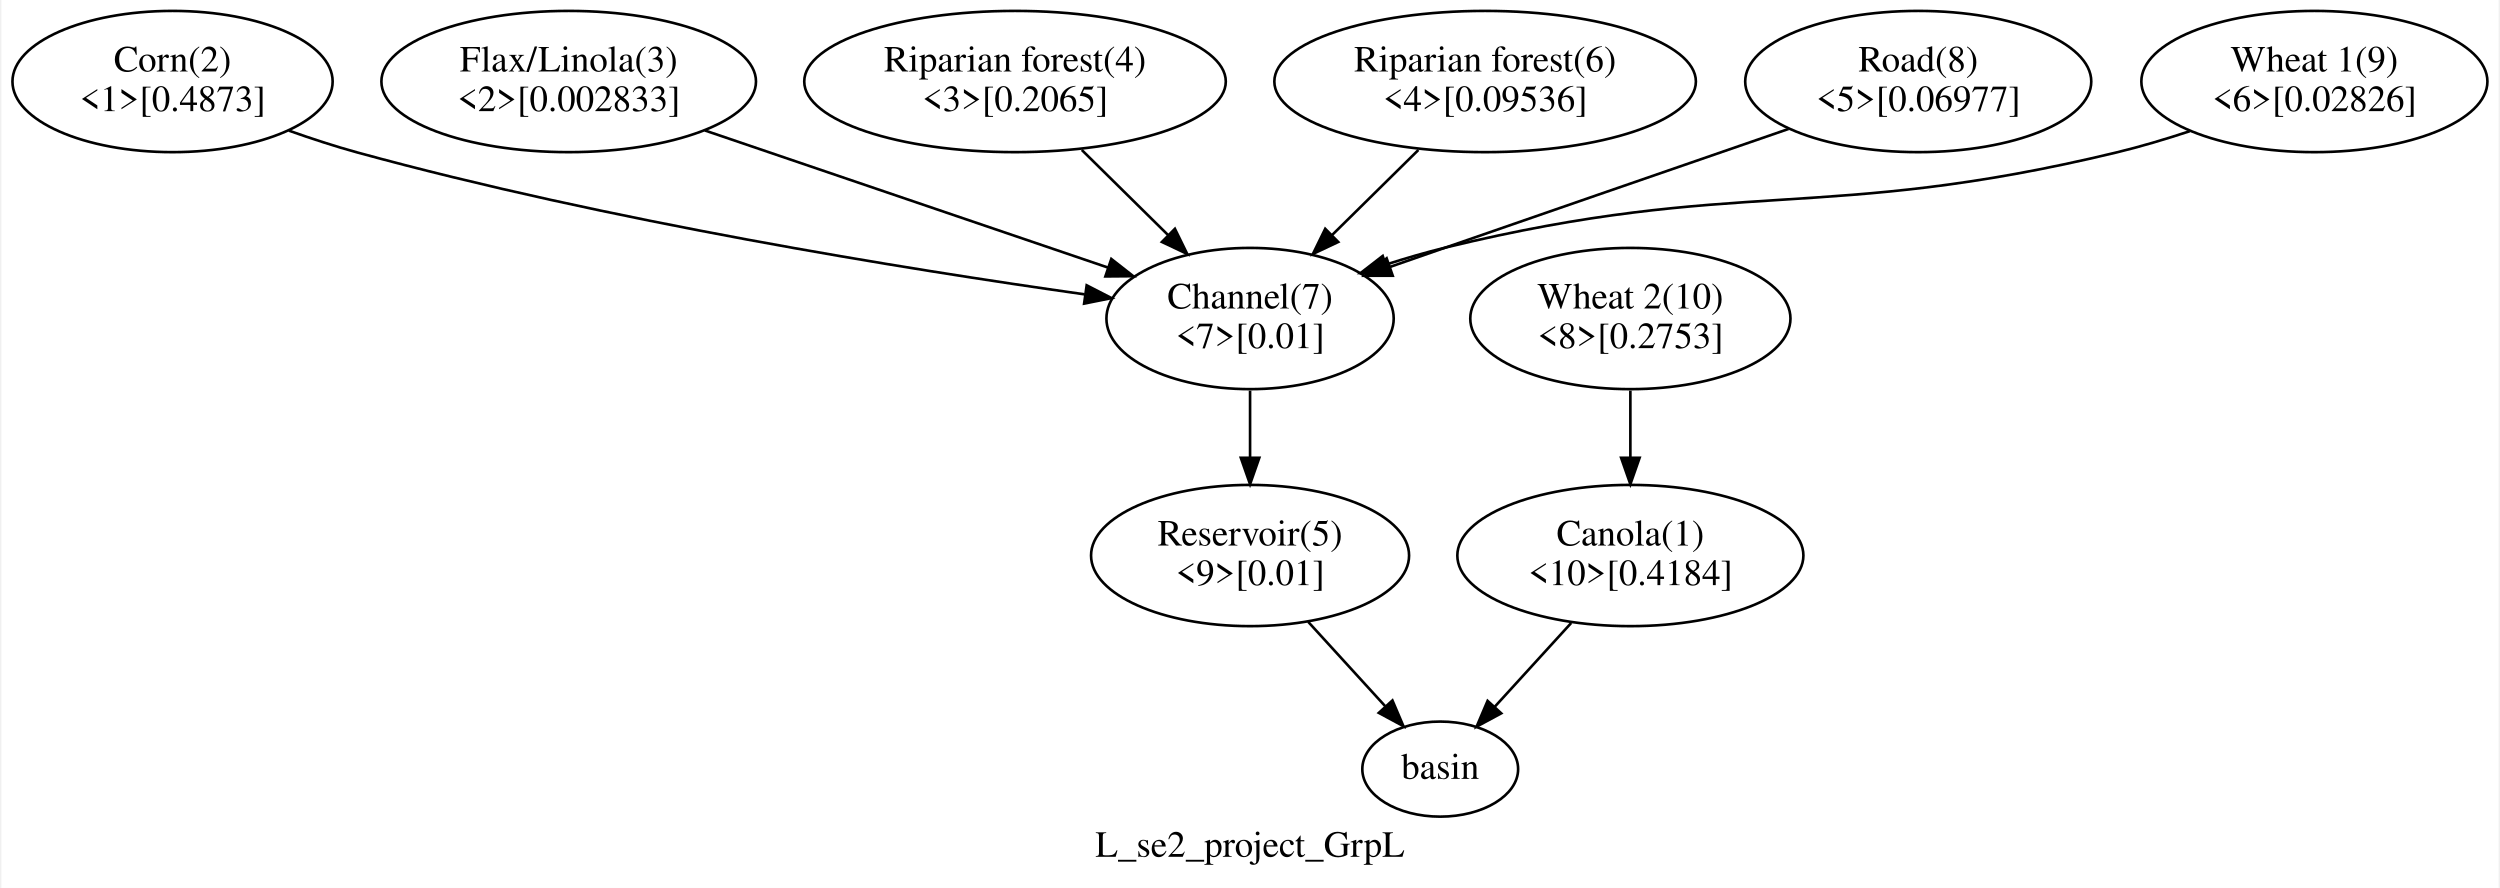
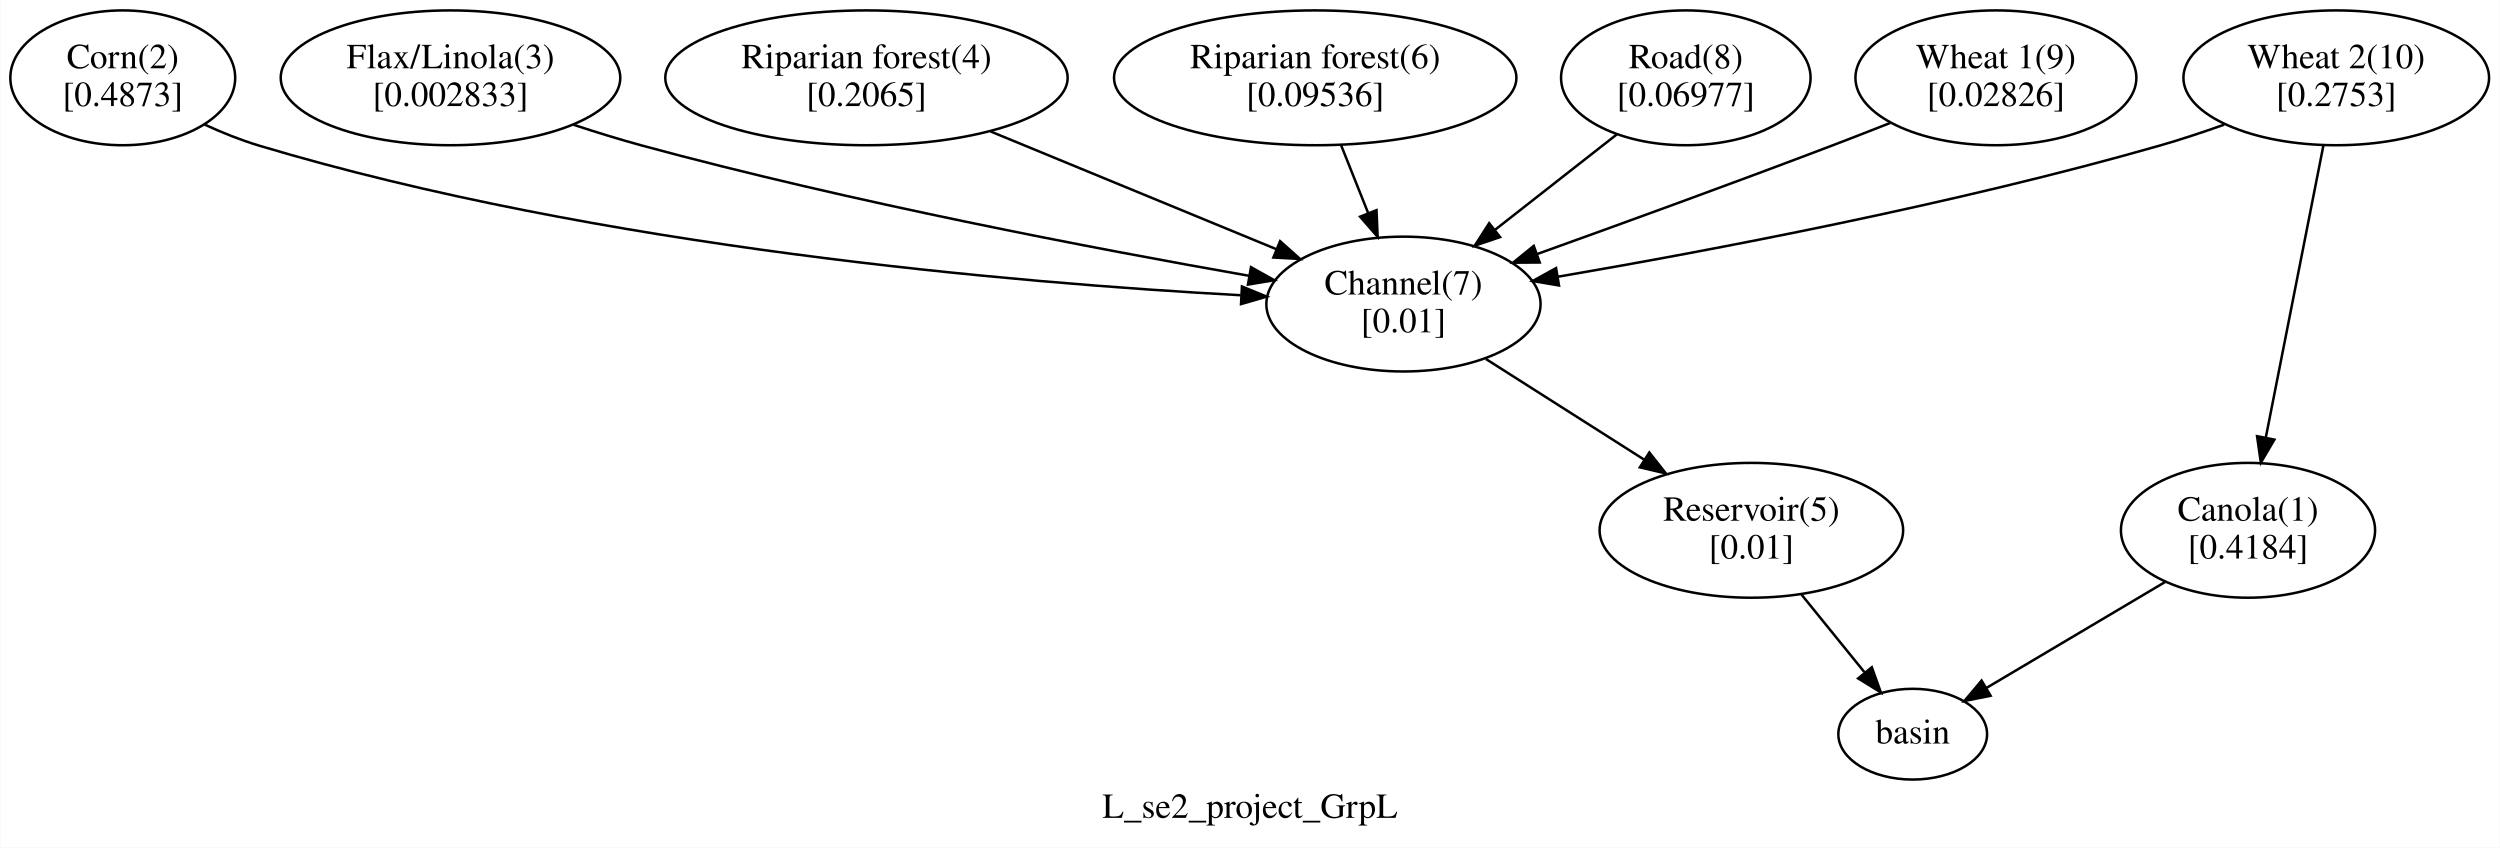
- <svg xmlns="http://www.w3.org/2000/svg" width="946pt" height="336pt" viewBox="0.00 0.00 945.57 336.22">
+ <svg xmlns="http://www.w3.org/2000/svg" width="991pt" height="336pt" viewBox="0.00 0.00 991.36 336.22">
  <g id="graph0" class="graph" transform="scale(1 1) rotate(0) translate(4 332.22)">
-     <polygon fill="white" stroke="transparent" points="-4,4 -4,-332.22 941.57,-332.22 941.57,4 -4,4" />
-     <text text-anchor="middle" x="468.79" y="-7.8" font-family="Times,serif" font-size="14.00">L_se2_project_GrpL</text>
+     <polygon fill="white" stroke="transparent" points="-4,4 -4,-332.22 987.36,-332.22 987.36,4 -4,4" />
+     <text text-anchor="middle" x="491.68" y="-7.8" font-family="Times,serif" font-size="14.00">L_se2_project_GrpL</text>
    <g id="node1" class="node">
-       <ellipse fill="none" stroke="black" cx="60.81" cy="-301.35" rx="60.62" ry="26.74" />
-       <text text-anchor="middle" x="60.81" y="-305.15" font-family="Times,serif" font-size="14.00">Corn(2)</text>
-       <text text-anchor="middle" x="60.81" y="-290.15" font-family="Times,serif" font-size="14.00">&lt;1&gt;[0.4873]</text>
+       <ellipse fill="none" stroke="black" cx="44.55" cy="-301.35" rx="44.6" ry="26.74" />
+       <text text-anchor="middle" x="44.55" y="-305.15" font-family="Times,serif" font-size="14.00">Corn(2)</text>
+       <text text-anchor="middle" x="44.55" y="-290.15" font-family="Times,serif" font-size="14.00">[0.4873]</text>
    </g>
    <g id="node2" class="node">
-       <ellipse fill="none" stroke="black" cx="468.81" cy="-211.61" rx="54.39" ry="26.74" />
-       <text text-anchor="middle" x="468.81" y="-215.41" font-family="Times,serif" font-size="14.00">Channel(7)</text>
-       <text text-anchor="middle" x="468.81" y="-200.41" font-family="Times,serif" font-size="14.00">&lt;7&gt;[0.01]</text>
+       <ellipse fill="none" stroke="black" cx="552.55" cy="-211.61" rx="54.39" ry="26.74" />
+       <text text-anchor="middle" x="552.55" y="-215.41" font-family="Times,serif" font-size="14.00">Channel(7)</text>
+       <text text-anchor="middle" x="552.55" y="-200.41" font-family="Times,serif" font-size="14.00">[0.01]</text>
    </g>
    <g id="edge1" class="edge">
-       <path fill="none" stroke="black" d="M104.87,-282.75C113.39,-279.73 122.31,-276.81 130.81,-274.48 225.35,-248.57 337.78,-230.43 406.18,-220.76" />
-       <polygon fill="black" stroke="black" points="406.94,-224.19 416.36,-219.34 405.97,-217.26 406.94,-224.19" />
+       <path fill="none" stroke="black" d="M77.02,-282.8C83.97,-279.61 91.38,-276.63 98.55,-274.48 233.42,-234.07 398.81,-219.96 488.05,-215.11" />
+       <polygon fill="black" stroke="black" points="488.48,-218.59 498.28,-214.57 488.12,-211.6 488.48,-218.59" />
    </g>
    <g id="node3" class="node">
-       <ellipse fill="none" stroke="black" cx="468.81" cy="-121.87" rx="60.21" ry="26.74" />
-       <text text-anchor="middle" x="468.81" y="-125.67" font-family="Times,serif" font-size="14.00">Reservoir(5)</text>
-       <text text-anchor="middle" x="468.81" y="-110.67" font-family="Times,serif" font-size="14.00">&lt;9&gt;[0.01]</text>
+       <ellipse fill="none" stroke="black" cx="690.55" cy="-121.87" rx="60.21" ry="26.74" />
+       <text text-anchor="middle" x="690.55" y="-125.67" font-family="Times,serif" font-size="14.00">Reservoir(5)</text>
+       <text text-anchor="middle" x="690.55" y="-110.67" font-family="Times,serif" font-size="14.00">[0.01]</text>
    </g>
    <g id="edge2" class="edge">
-       <path fill="none" stroke="black" d="M468.81,-184.29C468.81,-176.32 468.81,-167.43 468.81,-158.94" />
-       <polygon fill="black" stroke="black" points="472.31,-158.87 468.81,-148.87 465.31,-158.87 472.31,-158.87" />
+       <path fill="none" stroke="black" d="M585.25,-189.82C604,-177.9 627.74,-162.8 647.93,-149.96" />
+       <polygon fill="black" stroke="black" points="650.08,-152.75 656.64,-144.43 646.32,-146.84 650.08,-152.75" />
    </g>
    <g id="node7" class="node">
-       <ellipse fill="none" stroke="black" cx="540.81" cy="-41" rx="29.5" ry="18" />
-       <text text-anchor="middle" x="540.81" y="-37.3" font-family="Times,serif" font-size="14.00">basin</text>
+       <ellipse fill="none" stroke="black" cx="754.55" cy="-41" rx="29.5" ry="18" />
+       <text text-anchor="middle" x="754.55" y="-37.3" font-family="Times,serif" font-size="14.00">basin</text>
    </g>
    <g id="edge6" class="edge">
-       <path fill="none" stroke="black" d="M490.8,-96.78C500.07,-86.63 510.81,-74.87 519.95,-64.85" />
-       <polygon fill="black" stroke="black" points="522.72,-67 526.88,-57.26 517.55,-62.29 522.72,-67" />
+       <path fill="none" stroke="black" d="M710.45,-96.35C718.39,-86.55 727.51,-75.32 735.38,-65.62" />
+       <polygon fill="black" stroke="black" points="738.33,-67.54 741.92,-57.56 732.9,-63.12 738.33,-67.54" />
    </g>
    <g id="node4" class="node">
-       <ellipse fill="none" stroke="black" cx="210.81" cy="-301.35" rx="70.92" ry="26.74" />
-       <text text-anchor="middle" x="210.81" y="-305.15" font-family="Times,serif" font-size="14.00">Flax/Linola(3)</text>
-       <text text-anchor="middle" x="210.81" y="-290.15" font-family="Times,serif" font-size="14.00">&lt;2&gt;[0.002833]</text>
+       <ellipse fill="none" stroke="black" cx="174.55" cy="-301.35" rx="67.35" ry="26.74" />
+       <text text-anchor="middle" x="174.55" y="-305.15" font-family="Times,serif" font-size="14.00">Flax/Linola(3)</text>
+       <text text-anchor="middle" x="174.55" y="-290.15" font-family="Times,serif" font-size="14.00">[0.002833]</text>
    </g>
    <g id="edge3" class="edge">
-       <path fill="none" stroke="black" d="M262.4,-282.81C306.65,-267.76 370.19,-246.15 415.05,-230.89" />
-       <polygon fill="black" stroke="black" points="416.27,-234.17 424.61,-227.64 414.02,-227.55 416.27,-234.17" />
+       <path fill="none" stroke="black" d="M223.33,-282.73C232.32,-279.78 241.67,-276.89 250.55,-274.48 332.99,-252.1 430.03,-233.58 491.41,-222.8" />
+       <polygon fill="black" stroke="black" points="492.07,-226.24 501.32,-221.07 490.87,-219.34 492.07,-226.24" />
    </g>
    <g id="node5" class="node">
-       <ellipse fill="none" stroke="black" cx="379.81" cy="-301.35" rx="79.81" ry="26.74" />
-       <text text-anchor="middle" x="379.81" y="-305.15" font-family="Times,serif" font-size="14.00">Riparian forest(4)</text>
-       <text text-anchor="middle" x="379.81" y="-290.15" font-family="Times,serif" font-size="14.00">&lt;3&gt;[0.2065]</text>
+       <ellipse fill="none" stroke="black" cx="339.55" cy="-301.35" rx="79.81" ry="26.74" />
+       <text text-anchor="middle" x="339.55" y="-305.15" font-family="Times,serif" font-size="14.00">Riparian forest(4)</text>
+       <text text-anchor="middle" x="339.55" y="-290.15" font-family="Times,serif" font-size="14.00">[0.2065]</text>
    </g>
    <g id="edge4" class="edge">
-       <path fill="none" stroke="black" d="M405.08,-275.44C415.27,-265.4 427.12,-253.71 437.82,-243.16" />
-       <polygon fill="black" stroke="black" points="440.35,-245.59 445.01,-236.07 435.43,-240.6 440.35,-245.59" />
+       <path fill="none" stroke="black" d="M388.68,-280.11C422.71,-266.09 467.87,-247.49 502.17,-233.36" />
+       <polygon fill="black" stroke="black" points="503.62,-236.55 511.53,-229.5 500.95,-230.08 503.62,-236.55" />
    </g>
    <g id="node6" class="node">
-       <ellipse fill="none" stroke="black" cx="557.81" cy="-301.35" rx="79.81" ry="26.74" />
-       <text text-anchor="middle" x="557.81" y="-305.15" font-family="Times,serif" font-size="14.00">Riparian forest(6)</text>
-       <text text-anchor="middle" x="557.81" y="-290.15" font-family="Times,serif" font-size="14.00">&lt;4&gt;[0.09536]</text>
+       <ellipse fill="none" stroke="black" cx="517.55" cy="-301.35" rx="79.81" ry="26.74" />
+       <text text-anchor="middle" x="517.55" y="-305.15" font-family="Times,serif" font-size="14.00">Riparian forest(6)</text>
+       <text text-anchor="middle" x="517.55" y="-290.15" font-family="Times,serif" font-size="14.00">[0.09536]</text>
    </g>
    <g id="edge5" class="edge">
-       <path fill="none" stroke="black" d="M532.55,-275.44C522.36,-265.4 510.5,-253.71 499.8,-243.16" />
-       <polygon fill="black" stroke="black" points="502.19,-240.6 492.61,-236.07 497.27,-245.59 502.19,-240.6" />
+       <path fill="none" stroke="black" d="M527.86,-274.5C531.21,-266.11 534.98,-256.66 538.55,-247.71" />
+       <polygon fill="black" stroke="black" points="541.86,-248.86 542.31,-238.28 535.35,-246.27 541.86,-248.86" />
    </g>
    <g id="node8" class="node">
-       <ellipse fill="none" stroke="black" cx="721.81" cy="-301.35" rx="65.52" ry="26.74" />
-       <text text-anchor="middle" x="721.81" y="-305.15" font-family="Times,serif" font-size="14.00">Road(8)</text>
-       <text text-anchor="middle" x="721.81" y="-290.15" font-family="Times,serif" font-size="14.00">&lt;5&gt;[0.06977]</text>
+       <ellipse fill="none" stroke="black" cx="664.55" cy="-301.35" rx="49.49" ry="26.74" />
+       <text text-anchor="middle" x="664.55" y="-305.15" font-family="Times,serif" font-size="14.00">Road(8)</text>
+       <text text-anchor="middle" x="664.55" y="-290.15" font-family="Times,serif" font-size="14.00">[0.06977]</text>
    </g>
    <g id="edge7" class="edge">
-       <path fill="none" stroke="black" d="M672.72,-283.4C628.6,-268.17 567.11,-246.93 542.81,-238.48 536.01,-236.11 528.85,-233.62 521.78,-231.15" />
-       <polygon fill="black" stroke="black" points="522.83,-227.81 512.24,-227.82 520.52,-234.42 522.83,-227.81" />
+       <path fill="none" stroke="black" d="M637.15,-278.89C622.59,-267.48 604.51,-253.31 588.8,-241.01" />
+       <polygon fill="black" stroke="black" points="590.86,-238.18 580.83,-234.77 586.55,-243.69 590.86,-238.18" />
    </g>
    <g id="node9" class="node">
-       <ellipse fill="none" stroke="black" cx="871.81" cy="-301.35" rx="65.52" ry="26.74" />
-       <text text-anchor="middle" x="871.81" y="-305.15" font-family="Times,serif" font-size="14.00">Wheat 1(9)</text>
-       <text text-anchor="middle" x="871.81" y="-290.15" font-family="Times,serif" font-size="14.00">&lt;6&gt;[0.02826]</text>
+       <ellipse fill="none" stroke="black" cx="787.55" cy="-301.35" rx="55.72" ry="26.74" />
+       <text text-anchor="middle" x="787.55" y="-305.15" font-family="Times,serif" font-size="14.00">Wheat 1(9)</text>
+       <text text-anchor="middle" x="787.55" y="-290.15" font-family="Times,serif" font-size="14.00">[0.02826]</text>
    </g>
    <g id="edge8" class="edge">
-       <path fill="none" stroke="black" d="M824.61,-282.54C815.48,-279.53 805.92,-276.67 796.81,-274.48 685.97,-247.77 653.6,-265.42 542.81,-238.48 535.46,-236.69 527.8,-234.46 520.33,-232.06" />
-       <polygon fill="black" stroke="black" points="521.24,-228.67 510.65,-228.83 519.03,-235.31 521.24,-228.67" />
+       <path fill="none" stroke="black" d="M745.66,-283.47C737.99,-280.43 730.04,-277.33 722.55,-274.48 683.55,-259.63 639.23,-243.52 605.62,-231.47" />
+       <polygon fill="black" stroke="black" points="606.6,-228.1 596,-228.02 604.24,-234.69 606.6,-228.1" />
    </g>
    <g id="node10" class="node">
-       <ellipse fill="none" stroke="black" cx="612.81" cy="-211.61" rx="60.62" ry="26.74" />
-       <text text-anchor="middle" x="612.81" y="-215.41" font-family="Times,serif" font-size="14.00">Wheat 2(10)</text>
-       <text text-anchor="middle" x="612.81" y="-200.41" font-family="Times,serif" font-size="14.00">&lt;8&gt;[0.2753]</text>
+       <ellipse fill="none" stroke="black" cx="922.55" cy="-301.35" rx="60.62" ry="26.74" />
+       <text text-anchor="middle" x="922.55" y="-305.15" font-family="Times,serif" font-size="14.00">Wheat 2(10)</text>
+       <text text-anchor="middle" x="922.55" y="-290.15" font-family="Times,serif" font-size="14.00">[0.2753]</text>
+     </g>
+     <g id="edge9" class="edge">
+       <path fill="none" stroke="black" d="M878.07,-282.77C869.67,-279.78 860.89,-276.87 852.55,-274.48 771.06,-251.16 674.76,-232.9 613.67,-222.43" />
+       <polygon fill="black" stroke="black" points="614.25,-218.98 603.81,-220.76 613.08,-225.88 614.25,-218.98" />
    </g>
    <g id="node11" class="node">
-       <ellipse fill="none" stroke="black" cx="612.81" cy="-121.87" rx="65.52" ry="26.74" />
-       <text text-anchor="middle" x="612.81" y="-125.67" font-family="Times,serif" font-size="14.00">Canola(1)</text>
-       <text text-anchor="middle" x="612.81" y="-110.67" font-family="Times,serif" font-size="14.00">&lt;10&gt;[0.4184]</text>
-     </g>
-     <g id="edge9" class="edge">
-       <path fill="none" stroke="black" d="M612.81,-184.29C612.81,-176.32 612.81,-167.43 612.81,-158.94" />
-       <polygon fill="black" stroke="black" points="616.31,-158.87 612.81,-148.87 609.31,-158.87 616.31,-158.87" />
+       <ellipse fill="none" stroke="black" cx="887.55" cy="-121.87" rx="50.41" ry="26.74" />
+       <text text-anchor="middle" x="887.55" y="-125.67" font-family="Times,serif" font-size="14.00">Canola(1)</text>
+       <text text-anchor="middle" x="887.55" y="-110.67" font-family="Times,serif" font-size="14.00">[0.4184]</text>
    </g>
    <g id="edge10" class="edge">
-       <path fill="none" stroke="black" d="M590.42,-96.35C581.17,-86.21 570.52,-74.54 561.46,-64.61" />
-       <polygon fill="black" stroke="black" points="563.92,-62.12 554.59,-57.09 558.75,-66.84 563.92,-62.12" />
+       <path fill="none" stroke="black" d="M917.46,-274.54C911.44,-244.05 901.4,-193.13 894.63,-158.79" />
+       <polygon fill="black" stroke="black" points="898.01,-157.84 892.64,-148.71 891.14,-159.2 898.01,-157.84" />
+     </g>
+     <g id="edge11" class="edge">
+       <path fill="none" stroke="black" d="M854.67,-101.37C832.96,-88.5 804.76,-71.78 783.82,-59.36" />
+       <polygon fill="black" stroke="black" points="785.44,-56.25 775.05,-54.16 781.87,-62.27 785.44,-56.25" />
    </g>
  </g>
</svg>
